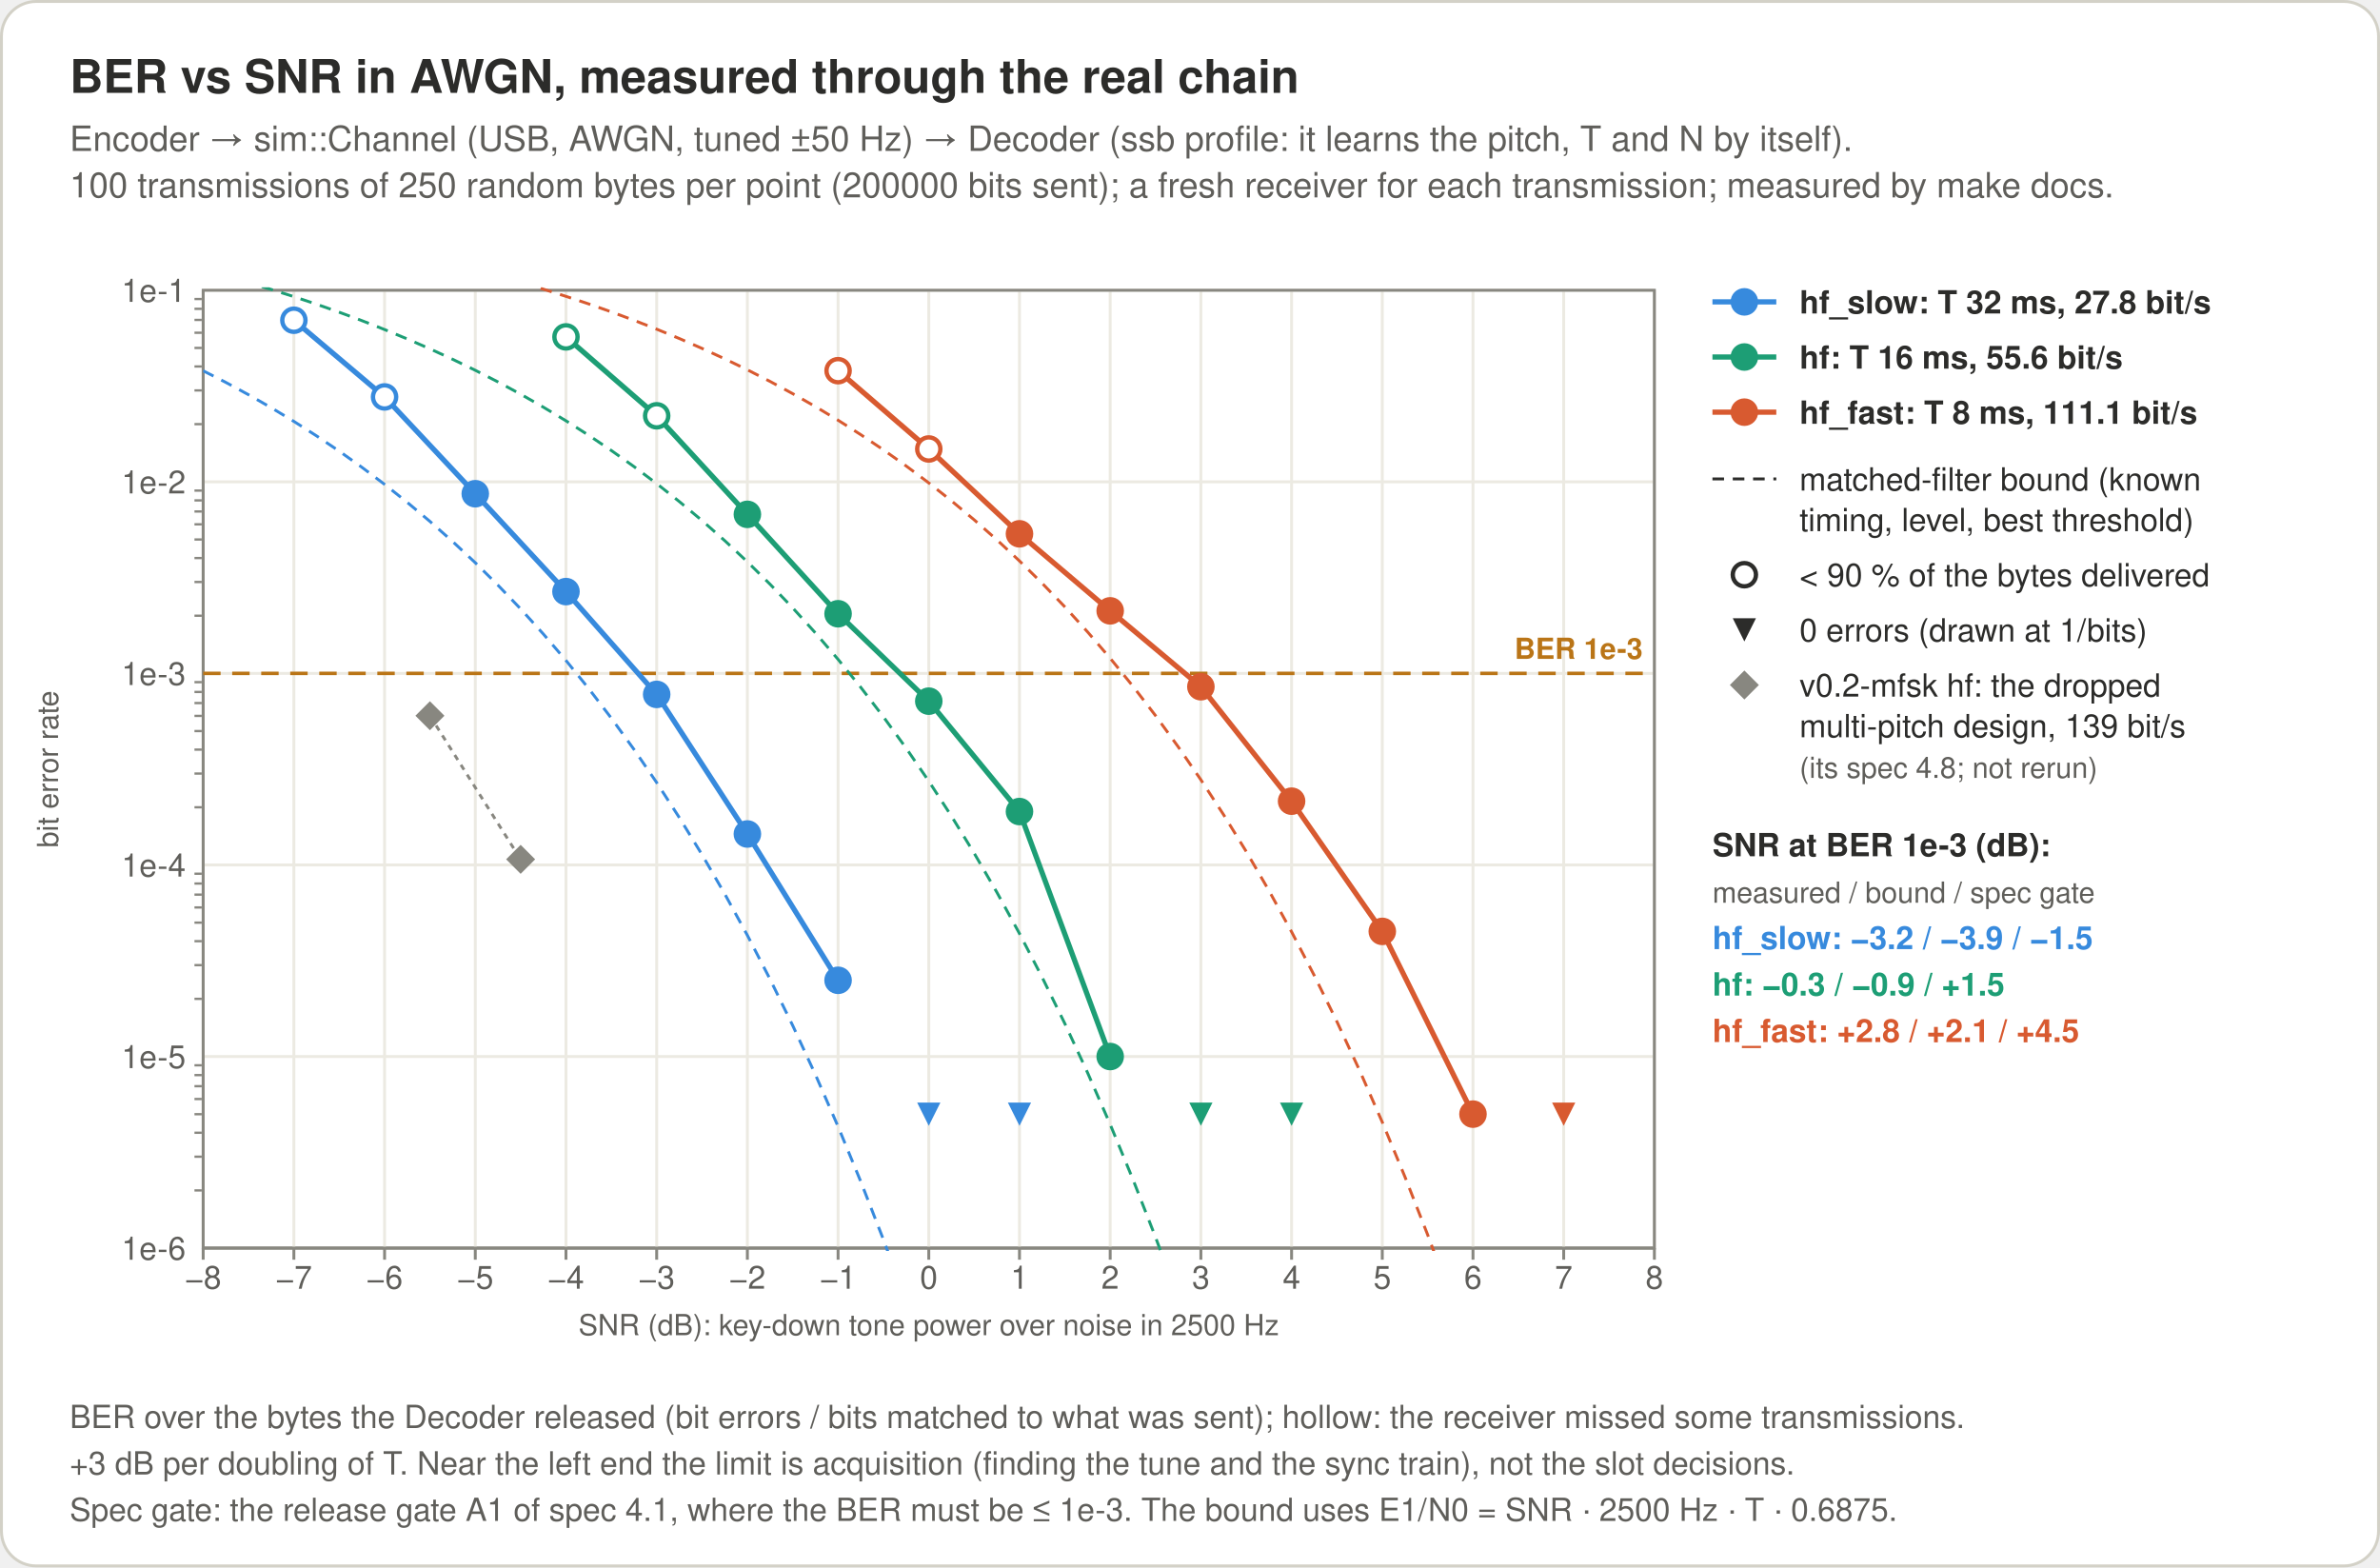
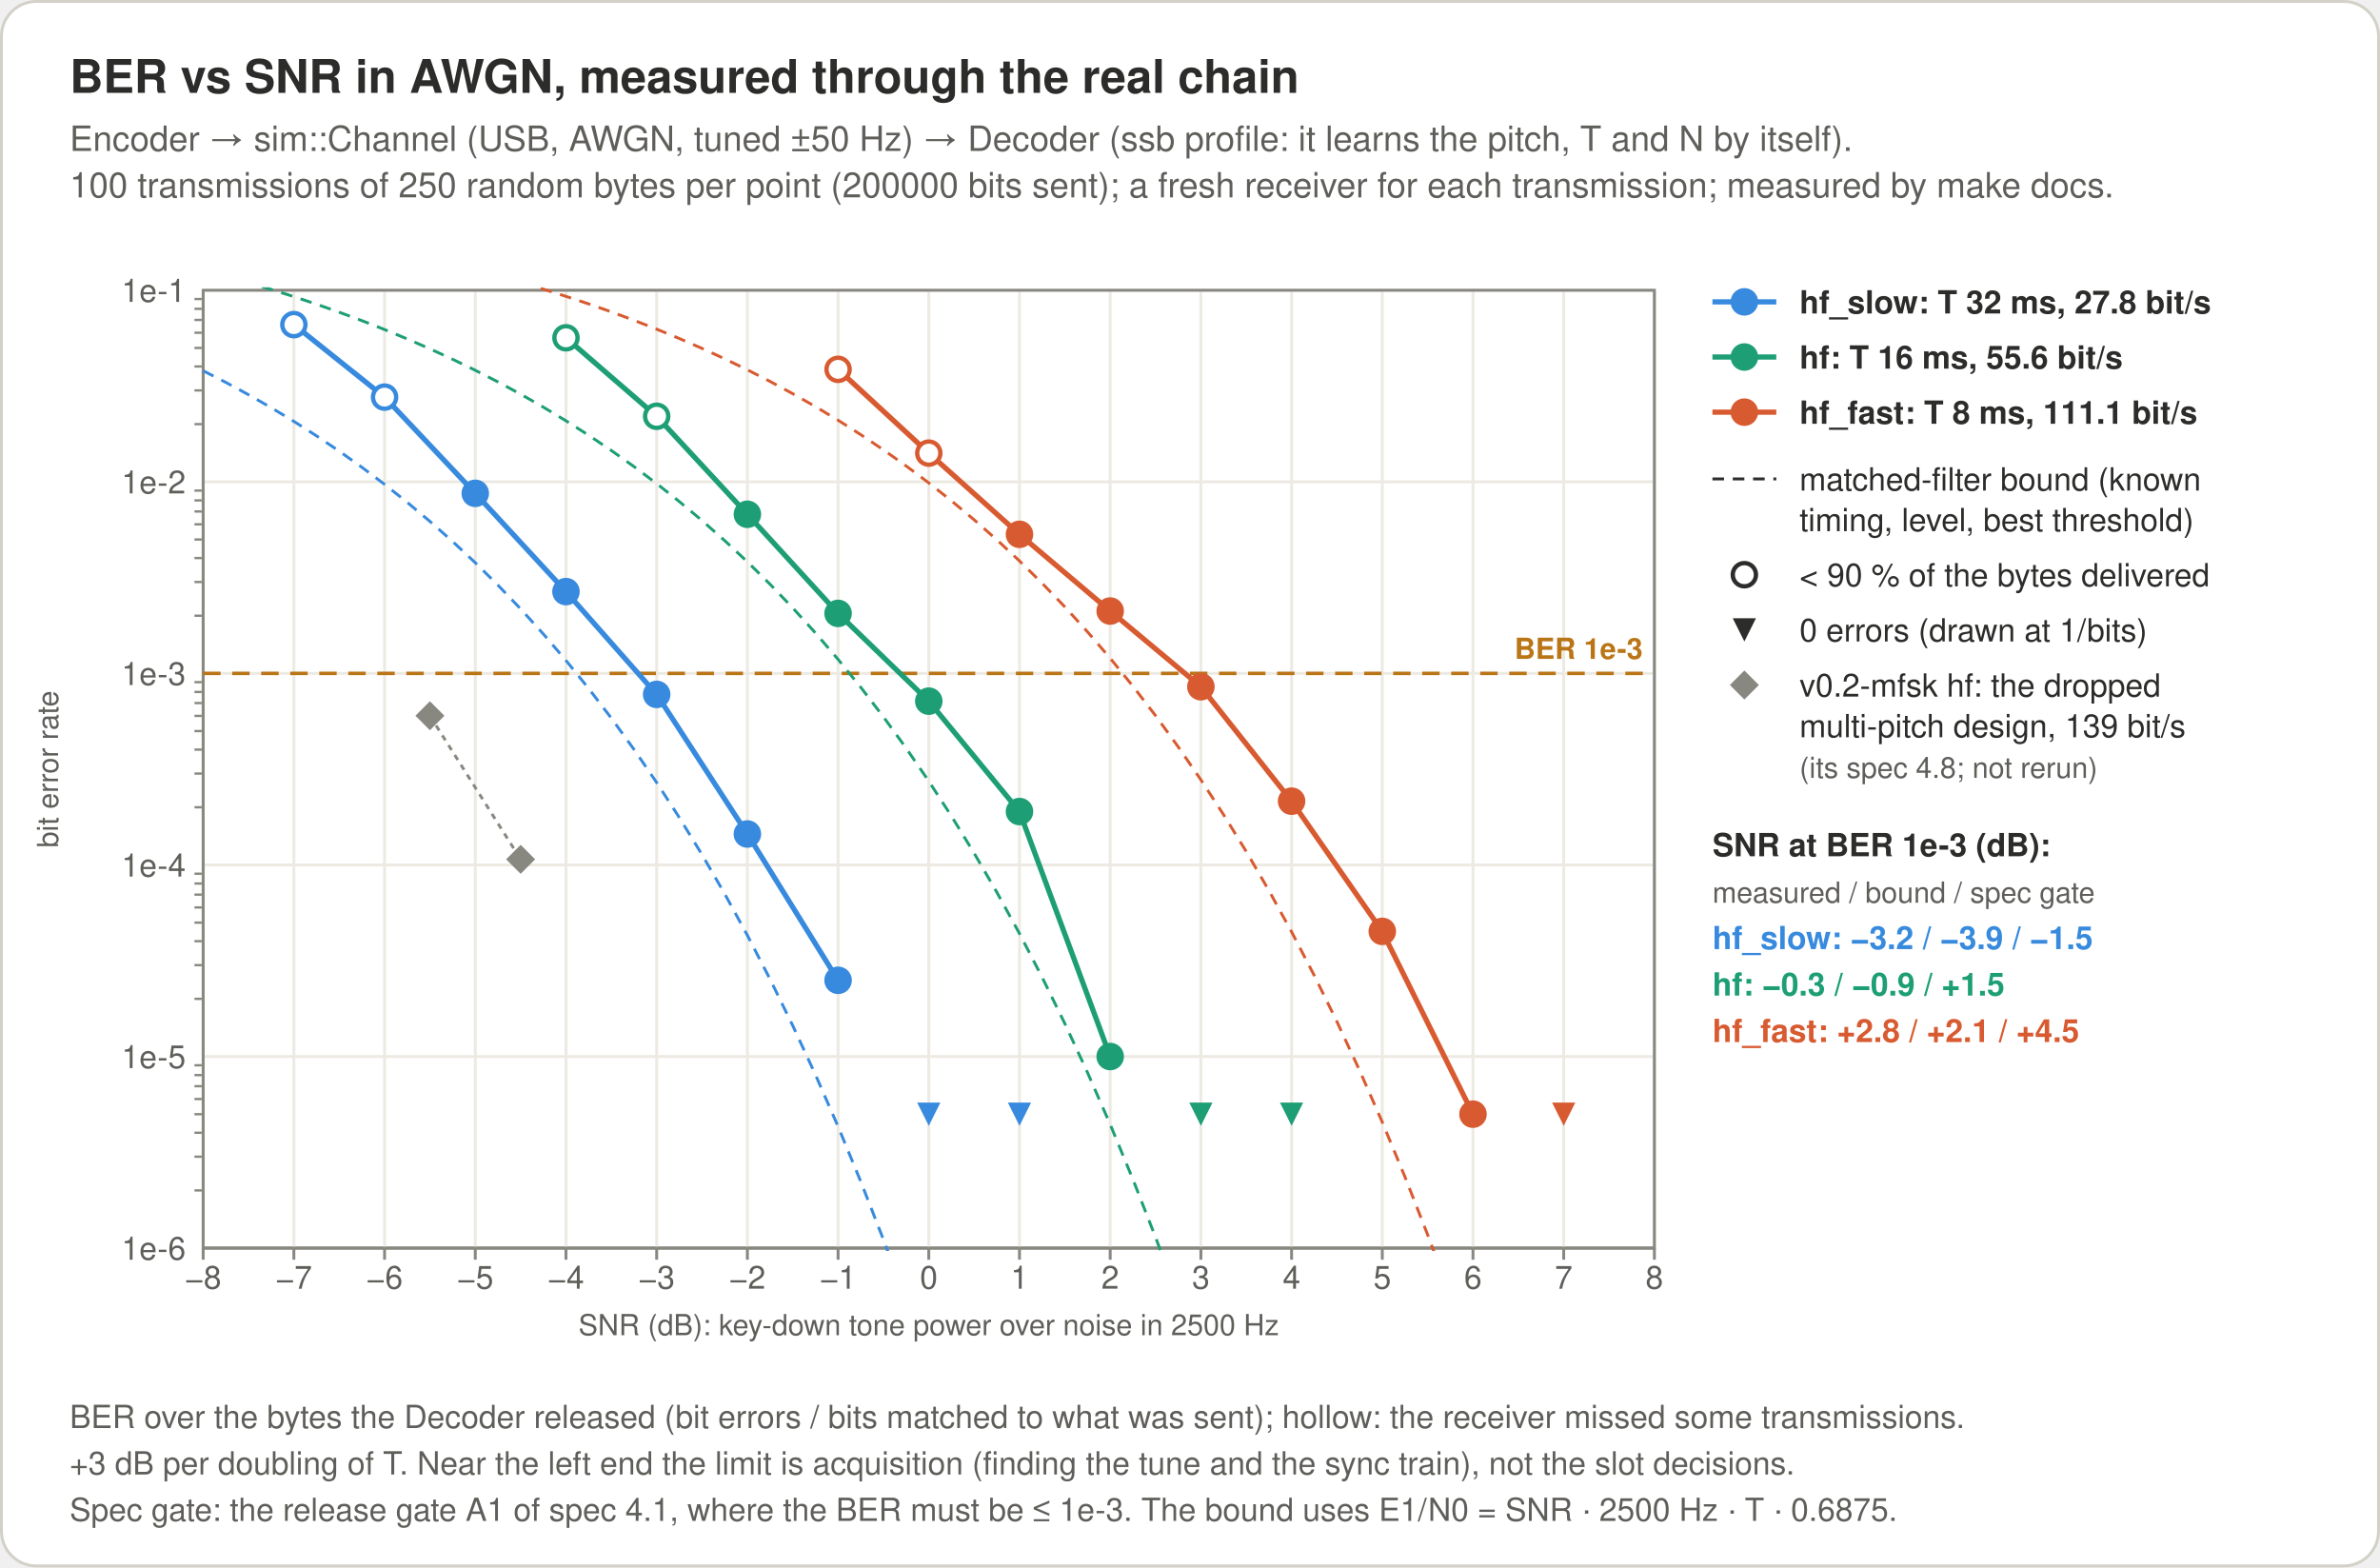
<svg xmlns="http://www.w3.org/2000/svg" width="820" height="540" viewBox="0 0 820 540" font-family="-apple-system, 'Segoe UI', Helvetica, Arial, sans-serif" role="img">
  <rect x="0.5" y="0.5" width="819" height="539" rx="12" fill="#FFFFFF" stroke="#D3D1C7" />
  <text x="24" y="32" font-size="16" fill="#2C2C2A" font-weight="bold">BER vs SNR in AWGN, measured through the real chain</text>
  <text x="24" y="52" font-size="12" fill="#5F5E5A">Encoder → sim::Channel (USB, AWGN, tuned ±50 Hz) → Decoder (ssb profile: it learns the pitch, T and N by itself).</text>
  <text x="24" y="68" font-size="12" fill="#5F5E5A">100 transmissions of 250 random bytes per point (200000 bits sent); a fresh receiver for each transmission; measured by make docs.</text>
  <line x1="70" y1="430" x2="570" y2="430" stroke="#ECEAE2" stroke-width="1" />
  <text x="64" y="434" font-size="11" fill="#5F5E5A" text-anchor="end">1e-6</text>
  <line x1="67" y1="410.13" x2="70" y2="410.13" stroke="#888780" stroke-width="0.8" />
  <line x1="67" y1="398.51" x2="70" y2="398.51" stroke="#888780" stroke-width="0.8" />
  <line x1="67" y1="390.26" x2="70" y2="390.26" stroke="#888780" stroke-width="0.8" />
  <line x1="67" y1="383.87" x2="70" y2="383.87" stroke="#888780" stroke-width="0.8" />
  <line x1="67" y1="378.64" x2="70" y2="378.64" stroke="#888780" stroke-width="0.8" />
  <line x1="67" y1="374.22" x2="70" y2="374.22" stroke="#888780" stroke-width="0.8" />
  <line x1="67" y1="370.4" x2="70" y2="370.4" stroke="#888780" stroke-width="0.8" />
  <line x1="67" y1="367.02" x2="70" y2="367.02" stroke="#888780" stroke-width="0.8" />
  <line x1="70" y1="364" x2="570" y2="364" stroke="#ECEAE2" stroke-width="1" />
  <text x="64" y="368" font-size="11" fill="#5F5E5A" text-anchor="end">1e-5</text>
  <line x1="67" y1="344.13" x2="70" y2="344.13" stroke="#888780" stroke-width="0.8" />
  <line x1="67" y1="332.51" x2="70" y2="332.51" stroke="#888780" stroke-width="0.8" />
  <line x1="67" y1="324.26" x2="70" y2="324.26" stroke="#888780" stroke-width="0.8" />
  <line x1="67" y1="317.87" x2="70" y2="317.87" stroke="#888780" stroke-width="0.8" />
  <line x1="67" y1="312.64" x2="70" y2="312.64" stroke="#888780" stroke-width="0.8" />
  <line x1="67" y1="308.22" x2="70" y2="308.22" stroke="#888780" stroke-width="0.8" />
  <line x1="67" y1="304.4" x2="70" y2="304.4" stroke="#888780" stroke-width="0.8" />
  <line x1="67" y1="301.02" x2="70" y2="301.02" stroke="#888780" stroke-width="0.8" />
  <line x1="70" y1="298" x2="570" y2="298" stroke="#ECEAE2" stroke-width="1" />
  <text x="64" y="302" font-size="11" fill="#5F5E5A" text-anchor="end">1e-4</text>
  <line x1="67" y1="278.13" x2="70" y2="278.13" stroke="#888780" stroke-width="0.8" />
  <line x1="67" y1="266.51" x2="70" y2="266.51" stroke="#888780" stroke-width="0.8" />
  <line x1="67" y1="258.26" x2="70" y2="258.26" stroke="#888780" stroke-width="0.8" />
  <line x1="67" y1="251.87" x2="70" y2="251.87" stroke="#888780" stroke-width="0.8" />
  <line x1="67" y1="246.64" x2="70" y2="246.64" stroke="#888780" stroke-width="0.8" />
  <line x1="67" y1="242.22" x2="70" y2="242.22" stroke="#888780" stroke-width="0.8" />
  <line x1="67" y1="238.4" x2="70" y2="238.4" stroke="#888780" stroke-width="0.8" />
  <line x1="67" y1="235.02" x2="70" y2="235.02" stroke="#888780" stroke-width="0.8" />
  <line x1="70" y1="232" x2="570" y2="232" stroke="#ECEAE2" stroke-width="1" />
  <text x="64" y="236" font-size="11" fill="#5F5E5A" text-anchor="end">1e-3</text>
  <line x1="67" y1="212.13" x2="70" y2="212.13" stroke="#888780" stroke-width="0.8" />
  <line x1="67" y1="200.51" x2="70" y2="200.51" stroke="#888780" stroke-width="0.8" />
  <line x1="67" y1="192.26" x2="70" y2="192.26" stroke="#888780" stroke-width="0.8" />
  <line x1="67" y1="185.87" x2="70" y2="185.87" stroke="#888780" stroke-width="0.8" />
  <line x1="67" y1="180.64" x2="70" y2="180.64" stroke="#888780" stroke-width="0.8" />
  <line x1="67" y1="176.22" x2="70" y2="176.22" stroke="#888780" stroke-width="0.8" />
  <line x1="67" y1="172.4" x2="70" y2="172.4" stroke="#888780" stroke-width="0.8" />
  <line x1="67" y1="169.02" x2="70" y2="169.02" stroke="#888780" stroke-width="0.8" />
  <line x1="70" y1="166" x2="570" y2="166" stroke="#ECEAE2" stroke-width="1" />
  <text x="64" y="170" font-size="11" fill="#5F5E5A" text-anchor="end">1e-2</text>
  <line x1="67" y1="146.13" x2="70" y2="146.13" stroke="#888780" stroke-width="0.8" />
  <line x1="67" y1="134.51" x2="70" y2="134.51" stroke="#888780" stroke-width="0.8" />
  <line x1="67" y1="126.26" x2="70" y2="126.26" stroke="#888780" stroke-width="0.8" />
  <line x1="67" y1="119.87" x2="70" y2="119.87" stroke="#888780" stroke-width="0.8" />
  <line x1="67" y1="114.64" x2="70" y2="114.64" stroke="#888780" stroke-width="0.8" />
  <line x1="67" y1="110.22" x2="70" y2="110.22" stroke="#888780" stroke-width="0.8" />
  <line x1="67" y1="106.4" x2="70" y2="106.4" stroke="#888780" stroke-width="0.8" />
  <line x1="67" y1="103.02" x2="70" y2="103.02" stroke="#888780" stroke-width="0.8" />
  <line x1="70" y1="100" x2="570" y2="100" stroke="#ECEAE2" stroke-width="1" />
  <text x="64" y="104" font-size="11" fill="#5F5E5A" text-anchor="end">1e-1</text>
  <line x1="70" y1="430" x2="570" y2="430" stroke="#888780" stroke-width="1" />
  <line x1="70" y1="100" x2="70" y2="430" stroke="#ECEAE2" stroke-width="1" />
  <line x1="70" y1="430" x2="70" y2="434" stroke="#888780" stroke-width="1" />
  <text x="70" y="444" font-size="11" fill="#5F5E5A" text-anchor="middle">−8</text>
  <line x1="101.25" y1="100" x2="101.25" y2="430" stroke="#ECEAE2" stroke-width="1" />
  <line x1="101.25" y1="430" x2="101.25" y2="434" stroke="#888780" stroke-width="1" />
  <text x="101.25" y="444" font-size="11" fill="#5F5E5A" text-anchor="middle">−7</text>
  <line x1="132.5" y1="100" x2="132.5" y2="430" stroke="#ECEAE2" stroke-width="1" />
  <line x1="132.5" y1="430" x2="132.5" y2="434" stroke="#888780" stroke-width="1" />
  <text x="132.5" y="444" font-size="11" fill="#5F5E5A" text-anchor="middle">−6</text>
  <line x1="163.75" y1="100" x2="163.75" y2="430" stroke="#ECEAE2" stroke-width="1" />
  <line x1="163.75" y1="430" x2="163.75" y2="434" stroke="#888780" stroke-width="1" />
  <text x="163.75" y="444" font-size="11" fill="#5F5E5A" text-anchor="middle">−5</text>
  <line x1="195" y1="100" x2="195" y2="430" stroke="#ECEAE2" stroke-width="1" />
  <line x1="195" y1="430" x2="195" y2="434" stroke="#888780" stroke-width="1" />
  <text x="195" y="444" font-size="11" fill="#5F5E5A" text-anchor="middle">−4</text>
  <line x1="226.25" y1="100" x2="226.25" y2="430" stroke="#ECEAE2" stroke-width="1" />
  <line x1="226.25" y1="430" x2="226.25" y2="434" stroke="#888780" stroke-width="1" />
  <text x="226.25" y="444" font-size="11" fill="#5F5E5A" text-anchor="middle">−3</text>
  <line x1="257.5" y1="100" x2="257.5" y2="430" stroke="#ECEAE2" stroke-width="1" />
  <line x1="257.5" y1="430" x2="257.5" y2="434" stroke="#888780" stroke-width="1" />
  <text x="257.5" y="444" font-size="11" fill="#5F5E5A" text-anchor="middle">−2</text>
  <line x1="288.75" y1="100" x2="288.75" y2="430" stroke="#ECEAE2" stroke-width="1" />
  <line x1="288.75" y1="430" x2="288.75" y2="434" stroke="#888780" stroke-width="1" />
  <text x="288.75" y="444" font-size="11" fill="#5F5E5A" text-anchor="middle">−1</text>
  <line x1="320" y1="100" x2="320" y2="430" stroke="#ECEAE2" stroke-width="1" />
  <line x1="320" y1="430" x2="320" y2="434" stroke="#888780" stroke-width="1" />
  <text x="320" y="444" font-size="11" fill="#5F5E5A" text-anchor="middle">0</text>
  <line x1="351.25" y1="100" x2="351.25" y2="430" stroke="#ECEAE2" stroke-width="1" />
  <line x1="351.25" y1="430" x2="351.25" y2="434" stroke="#888780" stroke-width="1" />
  <text x="351.25" y="444" font-size="11" fill="#5F5E5A" text-anchor="middle">1</text>
  <line x1="382.5" y1="100" x2="382.5" y2="430" stroke="#ECEAE2" stroke-width="1" />
  <line x1="382.5" y1="430" x2="382.5" y2="434" stroke="#888780" stroke-width="1" />
  <text x="382.5" y="444" font-size="11" fill="#5F5E5A" text-anchor="middle">2</text>
  <line x1="413.75" y1="100" x2="413.75" y2="430" stroke="#ECEAE2" stroke-width="1" />
  <line x1="413.75" y1="430" x2="413.75" y2="434" stroke="#888780" stroke-width="1" />
  <text x="413.75" y="444" font-size="11" fill="#5F5E5A" text-anchor="middle">3</text>
  <line x1="445" y1="100" x2="445" y2="430" stroke="#ECEAE2" stroke-width="1" />
  <line x1="445" y1="430" x2="445" y2="434" stroke="#888780" stroke-width="1" />
  <text x="445" y="444" font-size="11" fill="#5F5E5A" text-anchor="middle">4</text>
  <line x1="476.25" y1="100" x2="476.25" y2="430" stroke="#ECEAE2" stroke-width="1" />
  <line x1="476.25" y1="430" x2="476.25" y2="434" stroke="#888780" stroke-width="1" />
  <text x="476.25" y="444" font-size="11" fill="#5F5E5A" text-anchor="middle">5</text>
  <line x1="507.5" y1="100" x2="507.5" y2="430" stroke="#ECEAE2" stroke-width="1" />
  <line x1="507.5" y1="430" x2="507.5" y2="434" stroke="#888780" stroke-width="1" />
  <text x="507.5" y="444" font-size="11" fill="#5F5E5A" text-anchor="middle">6</text>
  <line x1="538.75" y1="100" x2="538.75" y2="430" stroke="#ECEAE2" stroke-width="1" />
  <line x1="538.75" y1="430" x2="538.75" y2="434" stroke="#888780" stroke-width="1" />
  <text x="538.75" y="444" font-size="11" fill="#5F5E5A" text-anchor="middle">7</text>
  <line x1="570" y1="100" x2="570" y2="430" stroke="#ECEAE2" stroke-width="1" />
  <line x1="570" y1="430" x2="570" y2="434" stroke="#888780" stroke-width="1" />
  <text x="570" y="444" font-size="11" fill="#5F5E5A" text-anchor="middle">8</text>
  <rect x="70" y="100" width="500" height="330" fill="none" stroke="#888780" stroke-width="1" />
  <line x1="70" y1="232" x2="570" y2="232" stroke="#BA7517" stroke-width="1.2" stroke-dasharray="6 4" />
  <text x="566" y="227" font-size="10" fill="#BA7517" text-anchor="end" font-weight="bold">BER 1e-3</text>
  <text x="320" y="460" font-size="10" fill="#5F5E5A" text-anchor="middle">SNR (dB): key-down tone power over noise in 2500 Hz</text>
  <text x="20" y="265" font-size="10" fill="#5F5E5A" text-anchor="middle" transform="rotate(-90 20 265)">bit error rate</text>
  <clipPath id="clip1">
    <rect x="70" y="99" width="500" height="332" />
  </clipPath>
  <g clip-path="url(#clip1)">
    <polyline fill="none" stroke="#378ADD" stroke-width="1" stroke-linejoin="round" stroke-dasharray="4 3" points="70,127.74 77.81,131.75 85.62,135.99 93.44,140.46 101.25,145.18 109.06,150.17 116.88,155.44 124.69,161 132.5,166.87 140.31,173.08 148.12,179.63 155.94,186.56 163.75,193.87 171.56,201.61 179.38,209.78 187.19,218.42 195,227.55 202.81,237.21 210.62,247.42 218.44,258.21 226.25,269.62 234.06,281.7 241.88,294.46 249.69,307.96 257.5,322.24 265.31,337.35 273.12,353.33 280.94,370.24 288.75,388.13 296.56,407.06 304.38,427.09 312.19,448.29" />
    <polyline fill="none" stroke="#1D9E75" stroke-width="1" stroke-linejoin="round" stroke-dasharray="4 3" points="70,93.02 77.81,95.14 85.62,97.37 93.44,99.72 101.25,102.2 109.06,104.81 116.88,107.57 124.69,110.47 132.5,113.54 140.31,116.77 148.12,120.18 155.94,123.78 163.75,127.57 171.56,131.58 179.38,135.81 187.19,140.27 195,144.98 202.81,149.96 210.62,155.21 218.44,160.76 226.25,166.62 234.06,172.81 241.88,179.35 249.69,186.26 257.5,193.56 265.31,201.28 273.12,209.44 280.94,218.06 288.75,227.17 296.56,236.8 304.38,246.99 312.19,257.75 320,269.14 327.81,281.18 335.62,293.92 343.44,307.39 351.25,321.64 359.06,336.71 366.88,352.66 374.69,369.53 382.5,387.38 390.31,406.26 398.12,426.24 405.94,447.39" />
    <polyline fill="none" stroke="#D85A30" stroke-width="1" stroke-linejoin="round" stroke-dasharray="4 3" points="70,74.57 77.81,75.7 85.62,76.9 93.44,78.15 101.25,79.48 109.06,80.87 116.88,82.34 124.69,83.88 132.5,85.51 140.31,87.22 148.12,89.03 155.94,90.93 163.75,92.94 171.56,95.05 179.38,97.28 187.19,99.62 195,102.1 202.81,104.7 210.62,107.45 218.44,110.35 226.25,113.41 234.06,116.63 241.88,120.04 249.69,123.63 257.5,127.41 265.31,131.41 273.12,135.63 280.94,140.08 288.75,144.78 296.56,149.75 304.38,154.99 312.19,160.53 320,166.37 327.81,172.55 335.62,179.08 343.44,185.97 351.25,193.26 359.06,200.95 366.88,209.09 374.69,217.69 382.5,226.78 390.31,236.39 398.12,246.55 405.94,257.3 413.75,268.66 421.56,280.67 429.38,293.38 437.19,306.82 445,321.04 452.81,336.08 460.62,351.98 468.44,368.81 476.25,386.62 484.06,405.46 491.88,425.4 499.69,446.49" />
    <polyline fill="none" stroke="#888780" stroke-width="1" stroke-linejoin="round" stroke-dasharray="2 2" points="148.12,246.59 179.38,296.06" />
  </g>
  <polygon fill="#888780" points="148.12,241.59 153.12,246.59 148.12,251.59 143.12,246.59" />
  <polygon fill="#888780" points="179.38,291.06 184.38,296.06 179.38,301.06 174.38,296.06" />
-   <polyline fill="none" stroke="#378ADD" stroke-width="1.8" stroke-linejoin="round" points="101.25,110.33 132.5,136.75 163.75,170.1 195,203.82 226.25,239.24 257.5,287.33 288.75,337.74" />
-   <circle cx="101.25" cy="110.33" r="4" fill="#FFFFFF" stroke="#378ADD" stroke-width="1.5" />
-   <circle cx="132.5" cy="136.75" r="4" fill="#FFFFFF" stroke="#378ADD" stroke-width="1.5" />
-   <circle cx="163.75" cy="170.1" r="4" fill="#378ADD" stroke="#378ADD" stroke-width="1.5" />
+   <polyline fill="none" stroke="#378ADD" stroke-width="1.8" stroke-linejoin="round" points="101.25,111.84 132.5,136.82 163.75,169.97 195,203.82 226.25,239.24 257.5,287.33 288.75,337.74" />
+   <circle cx="101.25" cy="111.84" r="4" fill="#FFFFFF" stroke="#378ADD" stroke-width="1.5" />
+   <circle cx="132.5" cy="136.82" r="4" fill="#FFFFFF" stroke="#378ADD" stroke-width="1.5" />
+   <circle cx="163.75" cy="169.97" r="4" fill="#378ADD" stroke="#378ADD" stroke-width="1.5" />
  <circle cx="195" cy="203.82" r="4" fill="#378ADD" stroke="#378ADD" stroke-width="1.5" />
  <circle cx="226.25" cy="239.24" r="4" fill="#378ADD" stroke="#378ADD" stroke-width="1.5" />
  <circle cx="257.5" cy="287.33" r="4" fill="#378ADD" stroke="#378ADD" stroke-width="1.5" />
  <circle cx="288.75" cy="337.74" r="4" fill="#378ADD" stroke="#378ADD" stroke-width="1.5" />
  <polygon fill="#378ADD" points="316,379.87 324,379.87 320,387.87" />
  <polygon fill="#378ADD" points="347.25,379.87 355.25,379.87 351.25,387.87" />
-   <polyline fill="none" stroke="#1D9E75" stroke-width="1.8" stroke-linejoin="round" points="195,116.07 226.25,143.25 257.5,177.21 288.75,211.45 320,241.57 351.25,279.6 382.5,364" />
-   <circle cx="195" cy="116.07" r="4" fill="#FFFFFF" stroke="#1D9E75" stroke-width="1.5" />
-   <circle cx="226.25" cy="143.25" r="4" fill="#FFFFFF" stroke="#1D9E75" stroke-width="1.5" />
-   <circle cx="257.5" cy="177.21" r="4" fill="#1D9E75" stroke="#1D9E75" stroke-width="1.5" />
-   <circle cx="288.75" cy="211.45" r="4" fill="#1D9E75" stroke="#1D9E75" stroke-width="1.5" />
+   <polyline fill="none" stroke="#1D9E75" stroke-width="1.8" stroke-linejoin="round" points="195,116.38 226.25,143.42 257.5,177.18 288.75,211.33 320,241.57 351.25,279.6 382.5,364" />
+   <circle cx="195" cy="116.38" r="4" fill="#FFFFFF" stroke="#1D9E75" stroke-width="1.5" />
+   <circle cx="226.25" cy="143.42" r="4" fill="#FFFFFF" stroke="#1D9E75" stroke-width="1.5" />
+   <circle cx="257.5" cy="177.18" r="4" fill="#1D9E75" stroke="#1D9E75" stroke-width="1.5" />
+   <circle cx="288.75" cy="211.33" r="4" fill="#1D9E75" stroke="#1D9E75" stroke-width="1.5" />
  <circle cx="320" cy="241.57" r="4" fill="#1D9E75" stroke="#1D9E75" stroke-width="1.5" />
  <circle cx="351.25" cy="279.6" r="4" fill="#1D9E75" stroke="#1D9E75" stroke-width="1.5" />
  <circle cx="382.5" cy="364" r="4" fill="#1D9E75" stroke="#1D9E75" stroke-width="1.5" />
-   <polygon fill="#1D9E75" points="409.75,379.86 417.75,379.86 413.75,387.86" />
+   <polygon fill="#1D9E75" points="409.75,379.87 417.75,379.87 413.75,387.87" />
  <polygon fill="#1D9E75" points="441,379.87 449,379.87 445,387.87" />
-   <polyline fill="none" stroke="#D85A30" stroke-width="1.8" stroke-linejoin="round" points="288.75,127.71 320,154.68 351.25,183.91 382.5,210.45 413.75,236.6 445,276.03 476.25,320.89 507.5,383.85" />
-   <circle cx="288.75" cy="127.71" r="4" fill="#FFFFFF" stroke="#D85A30" stroke-width="1.5" />
-   <circle cx="320" cy="154.68" r="4" fill="#FFFFFF" stroke="#D85A30" stroke-width="1.5" />
-   <circle cx="351.25" cy="183.91" r="4" fill="#D85A30" stroke="#D85A30" stroke-width="1.5" />
-   <circle cx="382.5" cy="210.45" r="4" fill="#D85A30" stroke="#D85A30" stroke-width="1.5" />
+   <polyline fill="none" stroke="#D85A30" stroke-width="1.8" stroke-linejoin="round" points="288.75,127.25 320,156.11 351.25,184.09 382.5,210.52 413.75,236.6 445,276.03 476.25,320.89 507.5,383.86" />
+   <circle cx="288.75" cy="127.25" r="4" fill="#FFFFFF" stroke="#D85A30" stroke-width="1.5" />
+   <circle cx="320" cy="156.11" r="4" fill="#FFFFFF" stroke="#D85A30" stroke-width="1.5" />
+   <circle cx="351.25" cy="184.09" r="4" fill="#D85A30" stroke="#D85A30" stroke-width="1.5" />
+   <circle cx="382.5" cy="210.52" r="4" fill="#D85A30" stroke="#D85A30" stroke-width="1.5" />
  <circle cx="413.75" cy="236.6" r="4" fill="#D85A30" stroke="#D85A30" stroke-width="1.5" />
  <circle cx="445" cy="276.03" r="4" fill="#D85A30" stroke="#D85A30" stroke-width="1.5" />
  <circle cx="476.25" cy="320.89" r="4" fill="#D85A30" stroke="#D85A30" stroke-width="1.5" />
-   <circle cx="507.5" cy="383.85" r="4" fill="#D85A30" stroke="#D85A30" stroke-width="1.5" />
+   <circle cx="507.5" cy="383.86" r="4" fill="#D85A30" stroke="#D85A30" stroke-width="1.5" />
  <polygon fill="#D85A30" points="534.75,379.87 542.75,379.87 538.75,387.87" />
  <line x1="590" y1="104" x2="612" y2="104" stroke="#378ADD" stroke-width="1.8" />
  <circle cx="601" cy="104" r="4" fill="#378ADD" stroke="#378ADD" stroke-width="1.5" />
  <text x="620" y="108" font-size="11" fill="#2C2C2A" font-weight="bold">hf_slow: T 32 ms, 27.8 bit/s</text>
  <line x1="590" y1="123" x2="612" y2="123" stroke="#1D9E75" stroke-width="1.8" />
  <circle cx="601" cy="123" r="4" fill="#1D9E75" stroke="#1D9E75" stroke-width="1.5" />
  <text x="620" y="127" font-size="11" fill="#2C2C2A" font-weight="bold">hf: T 16 ms, 55.6 bit/s</text>
  <line x1="590" y1="142" x2="612" y2="142" stroke="#D85A30" stroke-width="1.8" />
  <circle cx="601" cy="142" r="4" fill="#D85A30" stroke="#D85A30" stroke-width="1.5" />
  <text x="620" y="146" font-size="11" fill="#2C2C2A" font-weight="bold">hf_fast: T 8 ms, 111.1 bit/s</text>
  <line x1="590" y1="165" x2="612" y2="165" stroke="#2C2C2A" stroke-width="1" stroke-dasharray="4 3" />
  <text x="620" y="169" font-size="11" fill="#2C2C2A">matched-filter bound (known</text>
  <text x="620" y="183" font-size="11" fill="#2C2C2A">timing, level, best threshold)</text>
  <circle cx="601" cy="198" r="4" fill="#FFFFFF" stroke="#2C2C2A" stroke-width="1.5" />
  <text x="620" y="202" font-size="11" fill="#2C2C2A">&lt; 90 % of the bytes delivered</text>
  <polygon fill="#2C2C2A" points="597,213 605,213 601,221" />
  <text x="620" y="221" font-size="11" fill="#2C2C2A">0 errors (drawn at 1/bits)</text>
  <polygon fill="#888780" points="601,231 606,236 601,241 596,236" />
  <text x="620" y="240" font-size="11" fill="#2C2C2A">v0.2-mfsk hf: the dropped</text>
  <text x="620" y="254" font-size="11" fill="#2C2C2A">multi-pitch design, 139 bit/s</text>
  <text x="620" y="268" font-size="10" fill="#5F5E5A">(its spec 4.8; not rerun)</text>
  <text x="590" y="295" font-size="11" fill="#2C2C2A" font-weight="bold">SNR at BER 1e-3 (dB):</text>
  <text x="590" y="311" font-size="10" fill="#5F5E5A">measured / bound / spec gate</text>
  <text x="590" y="327" font-size="11" fill="#378ADD" font-weight="bold">hf_slow: −3.2 / −3.9 / −1.5</text>
  <text x="590" y="343" font-size="11" fill="#1D9E75" font-weight="bold">hf: −0.3 / −0.9 / +1.5</text>
  <text x="590" y="359" font-size="11" fill="#D85A30" font-weight="bold">hf_fast: +2.8 / +2.1 / +4.5</text>
  <text x="24" y="492" font-size="11" fill="#5F5E5A">BER over the bytes the Decoder released (bit errors / bits matched to what was sent); hollow: the receiver missed some transmissions.</text>
  <text x="24" y="508" font-size="11" fill="#5F5E5A">+3 dB per doubling of T. Near the left end the limit is acquisition (finding the tune and the sync train), not the slot decisions.</text>
  <text x="24" y="524" font-size="11" fill="#5F5E5A">Spec gate: the release gate A1 of spec 4.1, where the BER must be ≤ 1e-3. The bound uses E1/N0 = SNR · 2500 Hz · T · 0.6875.</text>
</svg>
